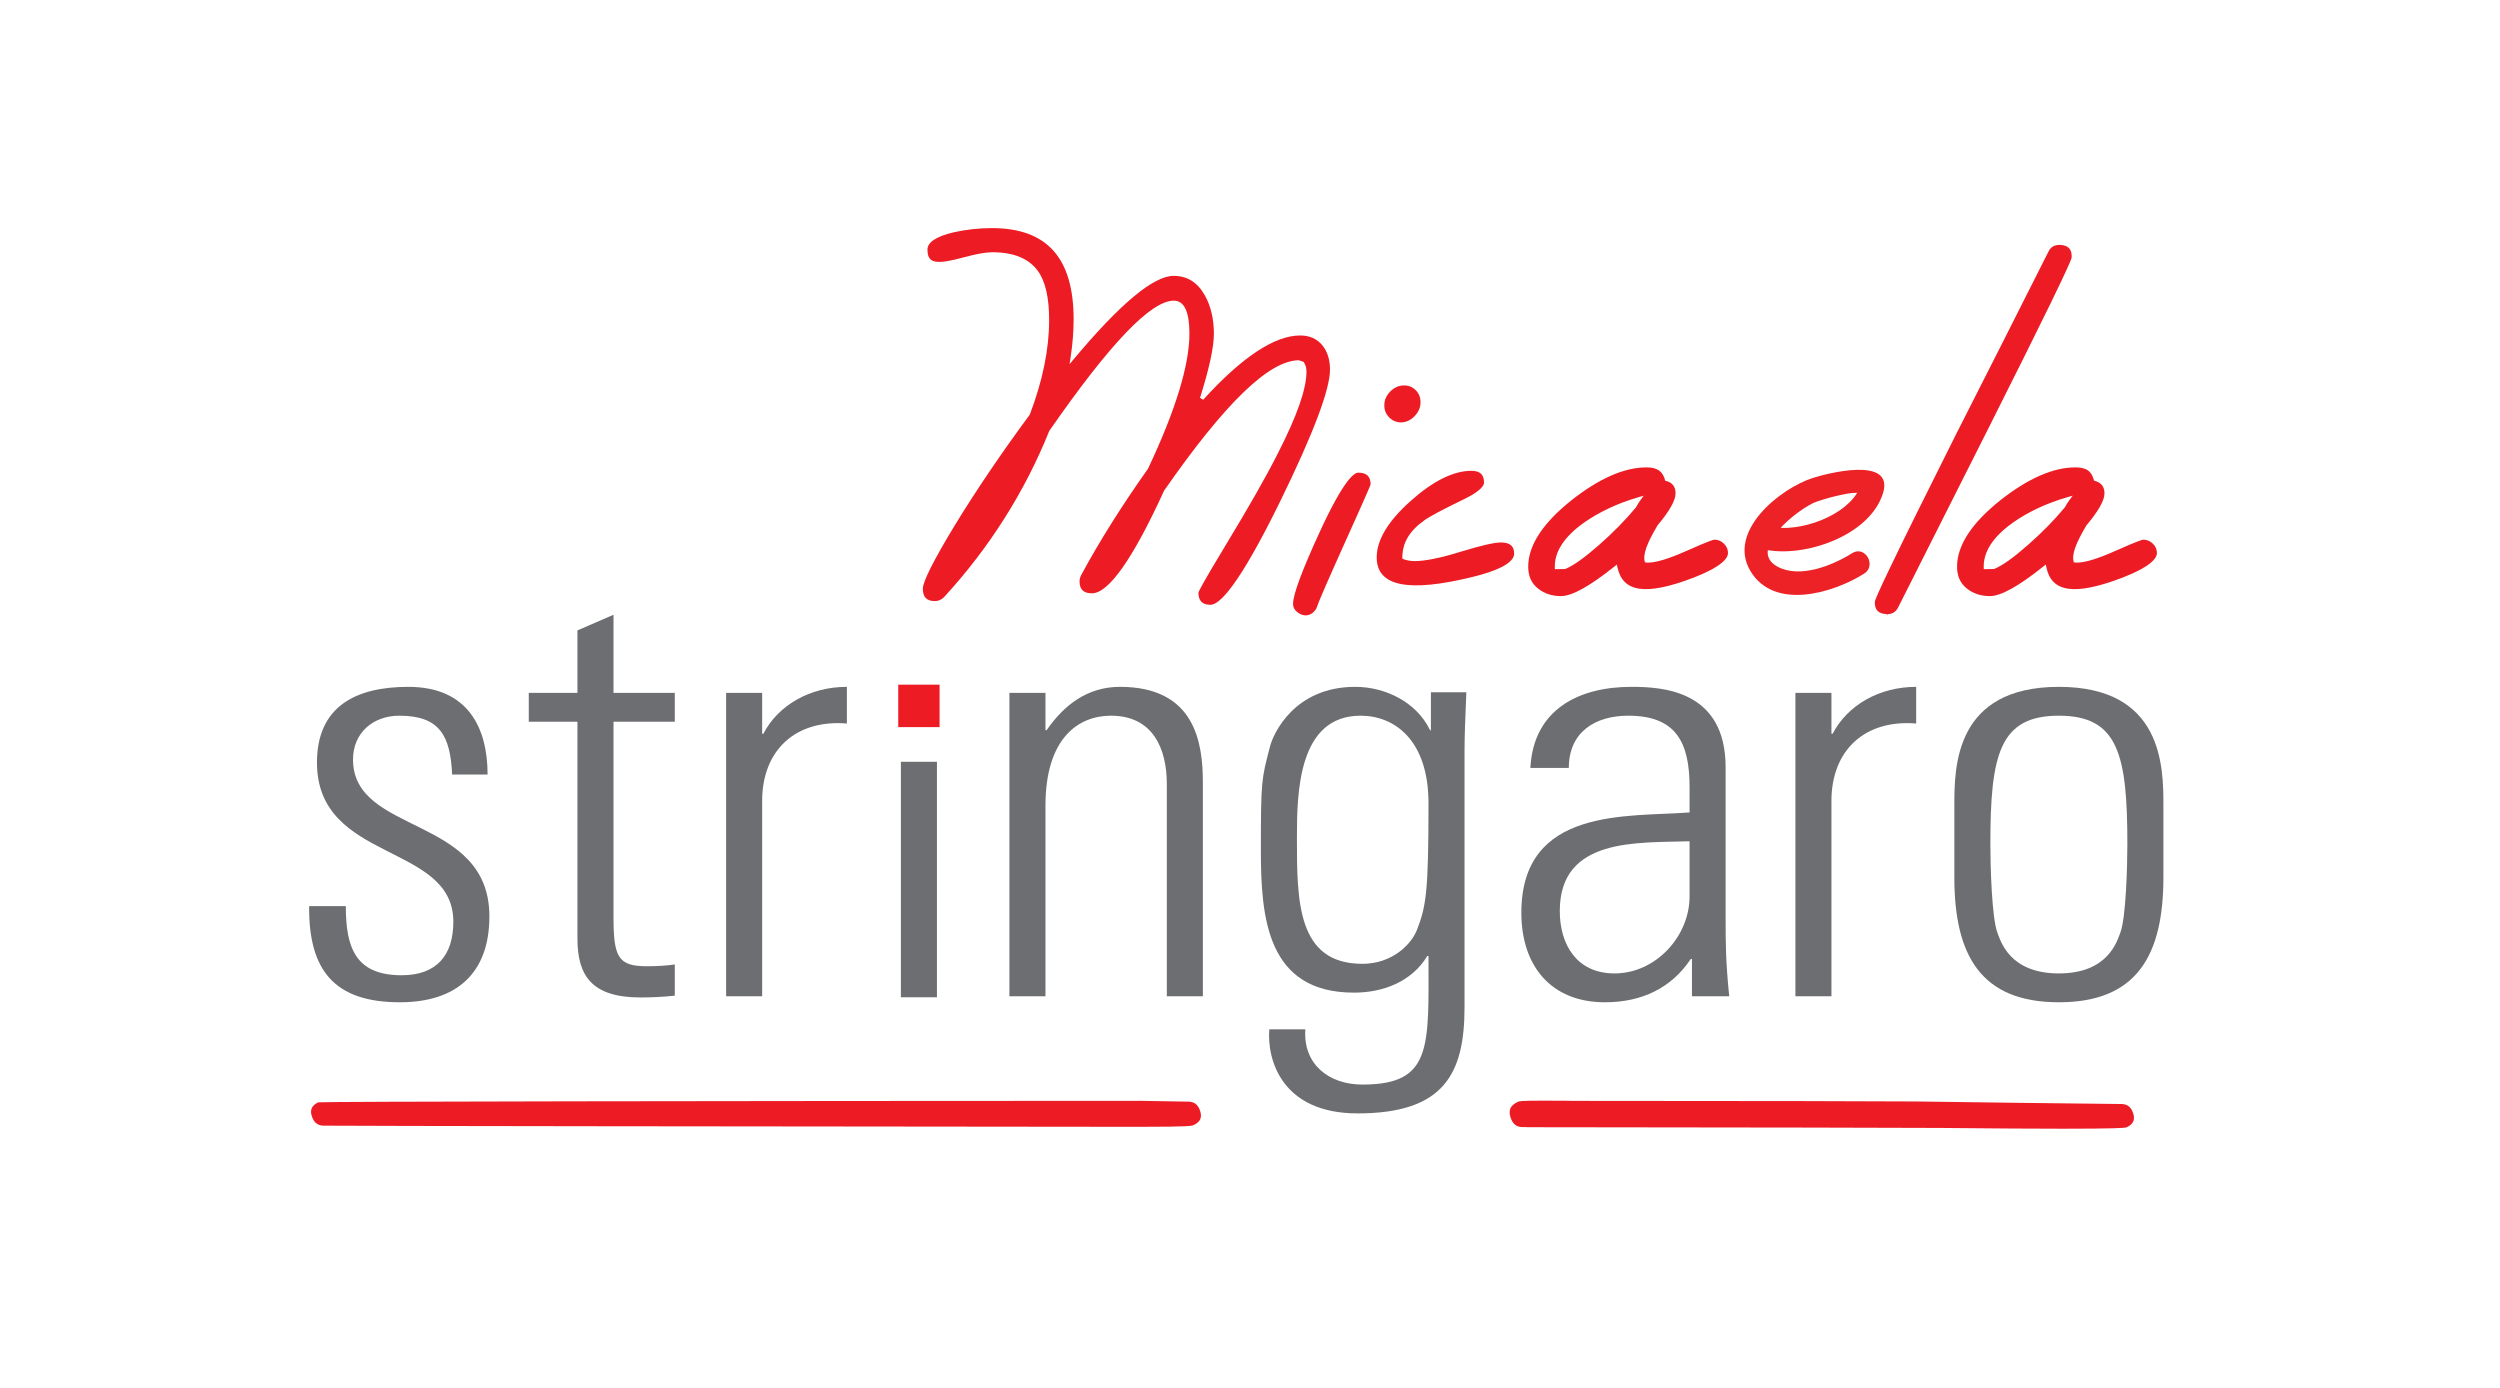
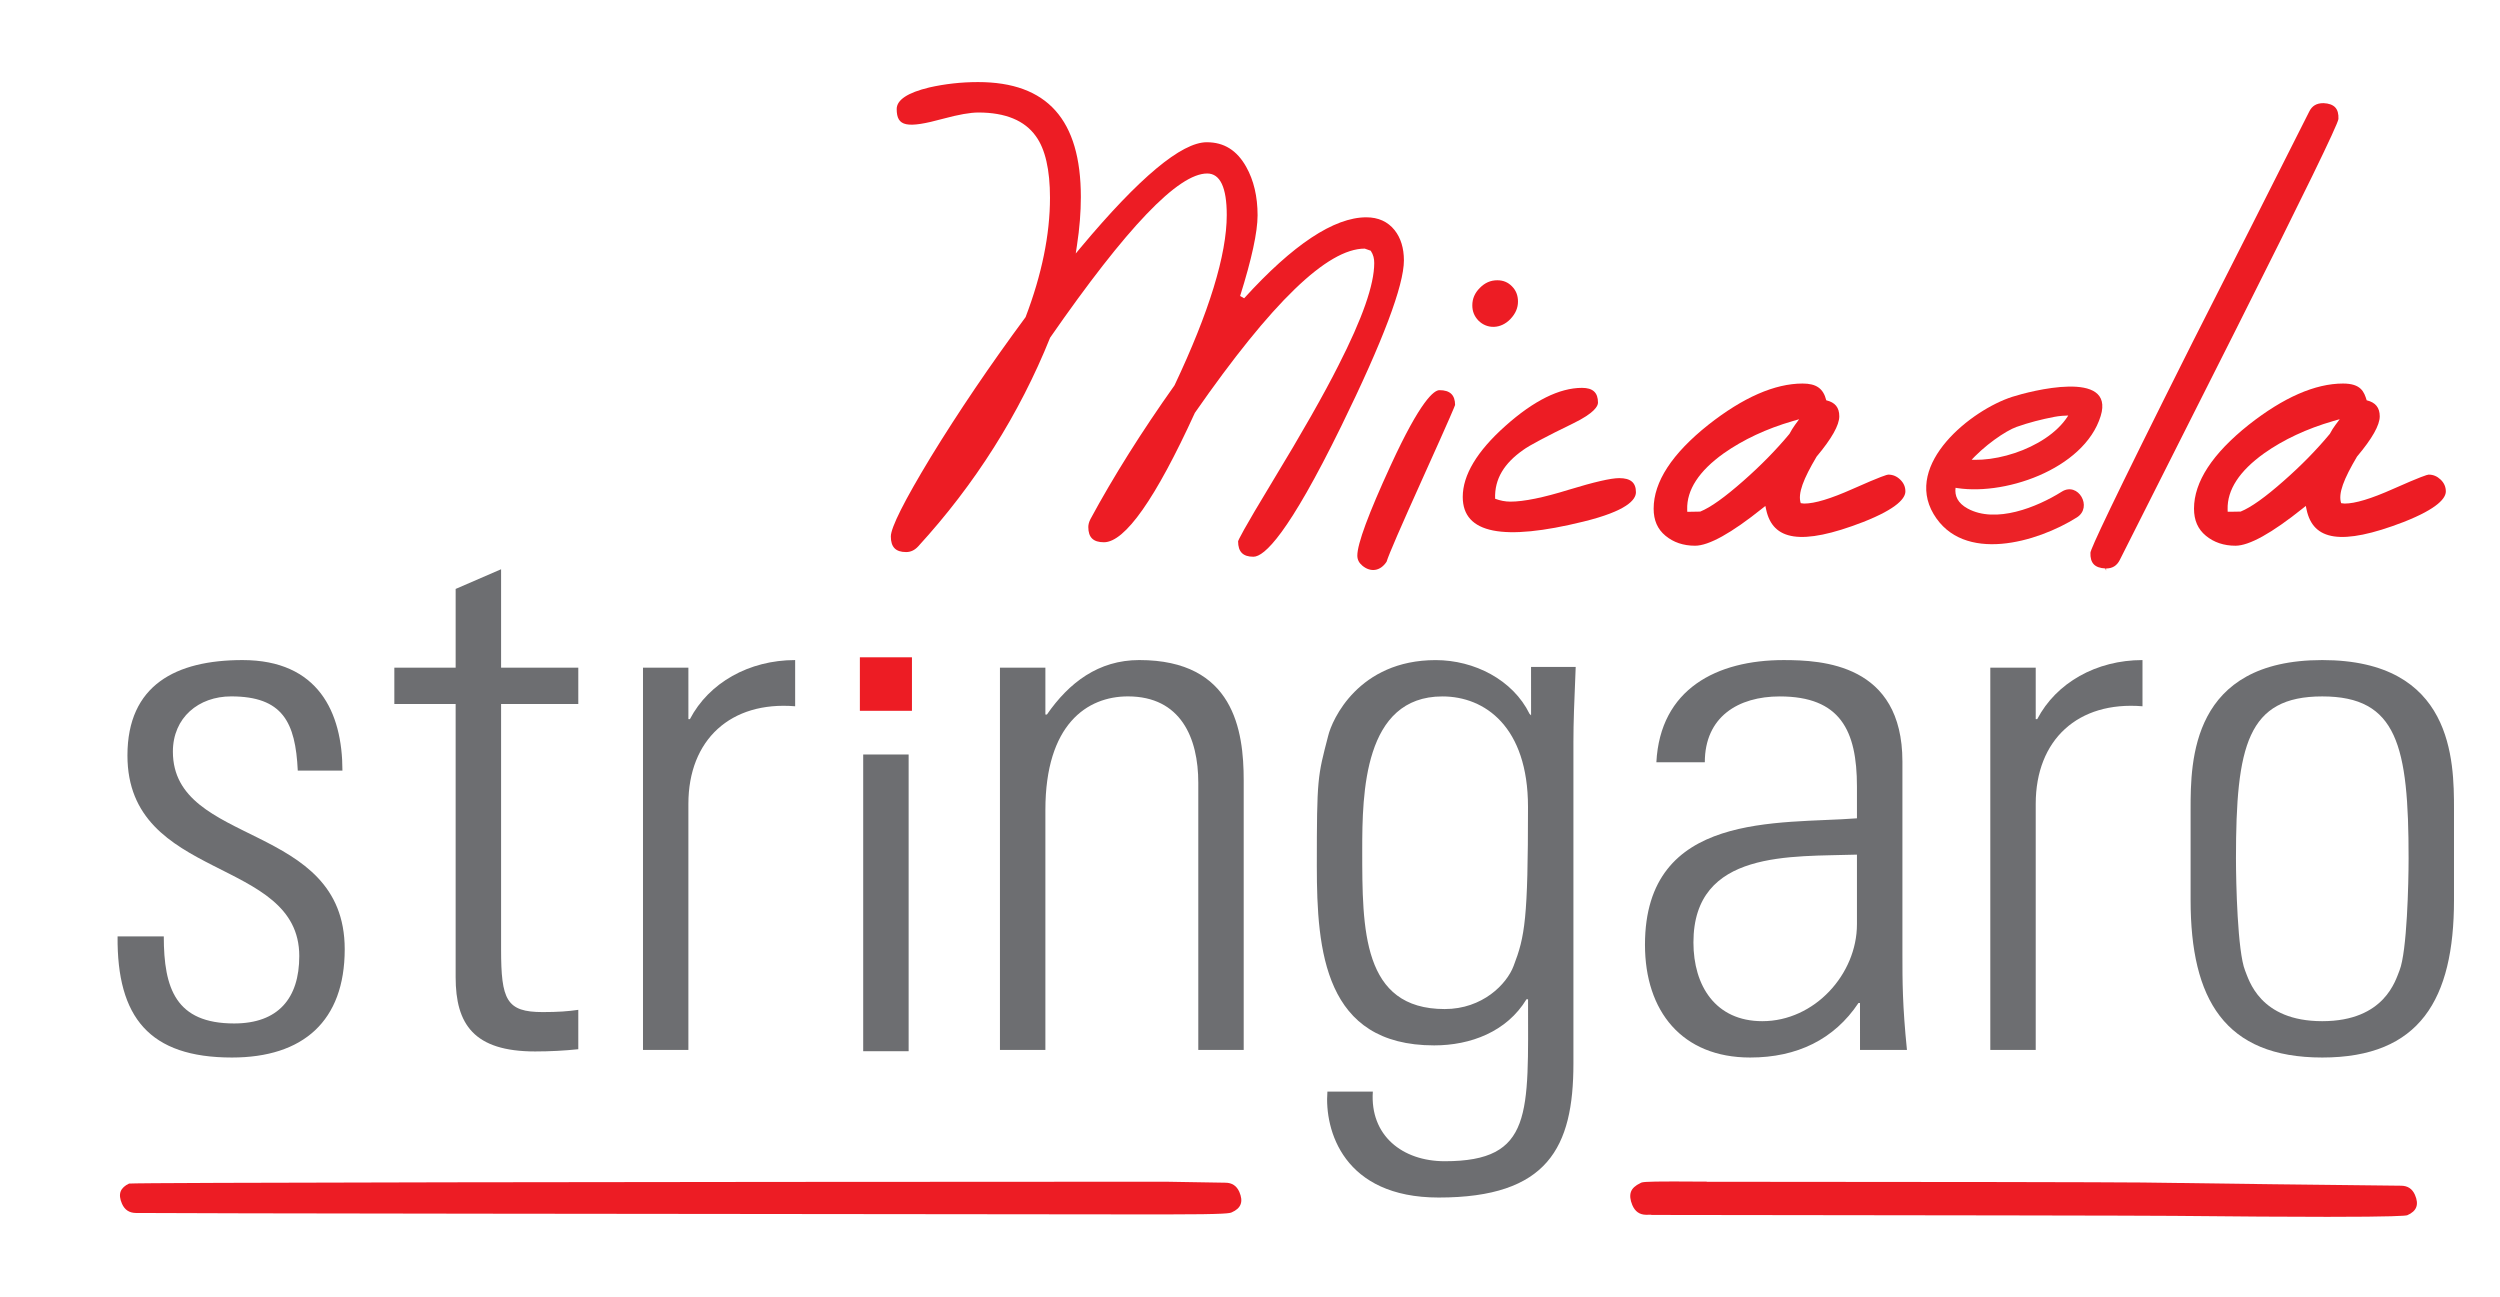
- <svg xmlns="http://www.w3.org/2000/svg" version="1.1" id="Layer_1" x="0px" y="0px" width="526.827px" height="292.485px" viewBox="0 0 526.827 292.485" enable-background="new 0 0 526.827 292.485" xml:space="preserve">
+ <svg xmlns="http://www.w3.org/2000/svg" version="1.1" id="Layer_1" x="0px" y="0px" width="214px" height="111px" viewBox="150.456 87.371 214 111" enable-background="new 150.456 87.371 214 111" xml:space="preserve">
  <g>
-     <rect x="189.288" y="144.279" fill="#ED1C24" width="8.71" height="8.948" />
-     <path fill="none" d="M397.711,129.813v-0.031c0,0-0.005,0-0.011,0L397.711,129.813z" />
-     <path fill="#ED1C24" d="M278.721,72.842c-1.139-1.427-2.73-2.148-4.734-2.148c-5.388,0-12.265,4.554-20.434,13.542l-0.67-0.386   c1.937-6.161,2.921-10.699,2.921-13.491c0-3.137-0.639-5.862-1.901-8.103c-1.556-2.776-3.714-4.121-6.599-4.121   c-4.213,0-11.28,5.893-21.006,17.519l-0.906,1.087l0.211-1.401c0.428-2.797,0.644-5.506,0.644-8.046   c0-12.935-5.625-19.224-17.194-19.224c-2.792,0-5.538,0.304-8.159,0.901c-3.611,0.87-5.445,2.081-5.445,3.605   c0,2.946,1.669,3.292,7.809,1.612c2.565-0.69,4.481-1.03,5.852-1.03c4.518,0,7.752,1.334,9.617,3.967   c1.561,2.138,2.359,5.604,2.359,10.297c0,6.155-1.375,12.867-4.08,19.955c-5.934,8.031-11.25,15.876-15.86,23.412   c-4.43,7.319-6.676,11.785-6.676,13.269c0,1.782,0.809,2.612,2.55,2.612c0.763,0,1.417-0.304,2.004-0.928   c9.519-10.39,16.947-22.145,22.083-34.924c12.842-18.503,21.424-27.461,26.271-27.461c2.169,0,3.271,2.333,3.271,6.938   c0,6.65-2.941,16.236-8.736,28.491c-5.517,7.778-10.235,15.288-14.068,22.386c-0.232,0.458-0.35,0.901-0.35,1.313   c0,1.736,0.829,2.544,2.611,2.544c3.523,0,8.644-7.283,15.211-21.645c12.873-18.503,22.155-27.466,28.414-27.466l0.999,0.355   c0.458,0.701,0.582,1.329,0.582,2.061c0,3.621-1.963,9.236-6.006,17.163c-2.447,4.853-6.13,11.328-10.931,19.234   c-5.115,8.448-5.779,9.911-5.831,10.147c0.005,1.741,0.813,2.571,2.555,2.571c1.829,0,5.856-3.786,14.686-21.82   c6.959-14.217,10.488-23.556,10.488-27.749C280.271,75.845,279.751,74.145,278.721,72.842z" />
-     <path fill="#ED1C24" d="M286.216,99.602c-0.887,0-3.122,1.633-8.154,12.589c-3.704,8.051-5.579,13.12-5.579,15.072   c0,0.67,0.273,1.221,0.84,1.689c1.345,1.128,2.973,0.969,4.049-0.654c0.381-1.236,2.303-5.671,6.187-14.284   c4.61-10.21,5.223-11.75,5.274-11.94C288.822,100.41,287.992,99.602,286.216,99.602z" />
-     <path fill="#ED1C24" d="M298.089,87.703c0.85-0.896,1.262-1.849,1.262-2.916c0-1.025-0.324-1.859-0.999-2.545   c-0.67-0.69-1.474-1.02-2.457-1.02c-1.123,0-2.076,0.417-2.926,1.282c-0.845,0.845-1.252,1.803-1.252,2.926   c0,0.989,0.335,1.818,1.02,2.529C294.194,89.428,296.486,89.382,298.089,87.703z" />
-     <path fill="#ED1C24" d="M316.277,114.313c-1.381,0-4.214,0.654-8.433,1.942c-4.239,1.319-7.525,1.988-9.756,1.988   c-0.86,0-1.721-0.165-2.561-0.484c-0.118-3.333,1.54-5.944,4.683-8.149c1.03-0.757,3.827-2.246,8.299-4.415   c3.678-1.782,4.224-2.961,4.224-3.502c0-1.689-0.85-2.478-2.674-2.478c-3.771,0-8.082,2.143-12.815,6.372   c-4.729,4.214-7.129,8.206-7.129,11.868c0,6.171,6.794,7.423,20.182,4.126c7.258-1.777,8.782-3.652,8.782-4.914   C319.079,115.06,318.188,114.313,316.277,114.313z" />
-     <path fill="#ED1C24" d="M363.286,114.565c-0.582-0.566-1.241-0.84-2.015-0.84c-0.175,0.005-1.107,0.242-5.923,2.385   c-3.709,1.654-6.372,2.457-8.139,2.457l-0.567-0.067c-0.53-1.617,0.448-4.059,2.653-7.789c2.534-3.019,3.796-5.27,3.796-6.732   c0-1.483-0.69-2.333-2.179-2.684c-0.494-1.999-1.694-2.802-3.961-2.802c-4.646,0-9.957,2.323-15.772,6.907   c-6.063,4.822-9.139,9.54-9.139,14.017c0,1.947,0.645,3.431,1.979,4.533c1.334,1.108,2.998,1.669,4.944,1.669   c2.298,0,6.084-2.102,11.261-6.253l0.5-0.396l0.134,0.623c1.112,5.11,5.769,6.104,16.216,2.065c5.841-2.297,7.067-4.054,7.067-5.12   C364.142,115.771,363.863,115.127,363.286,114.565z M345.695,105.392c-0.335,0.463-0.649,0.968-0.943,1.52   c-2.245,2.699-4.811,5.311-7.675,7.83c-3.142,2.771-5.512,4.466-7.247,5.167l-1.782,0.031h-0.387l-0.011-0.386   c-0.093-3.271,1.963-6.434,6.115-9.396c3.271-2.297,7.139-4.11,11.502-5.378l1.103-0.319L345.695,105.392z" />
-     <path fill="#ED1C24" d="M399.987,128.021l19.451-38.592c11.244-22.366,17.009-34.198,17.127-35.177   c0.041-0.85-0.139-1.504-0.53-1.932c-0.407-0.438-1.066-0.685-1.974-0.721h-0.005c-1.159,0-1.9,0.458-2.374,1.406   c-6.48,12.878-12.991,25.74-19.528,38.607c-13.954,27.816-16.983,34.476-17.065,35.161c-0.036,0.855,0.145,1.499,0.536,1.927   c0.401,0.438,1.065,0.68,1.968,0.716l0.107,0.366c0.006,0,0.006,0,0.006,0l0.005-0.361   C398.762,129.421,399.503,128.963,399.987,128.021z" />
-     <path fill="#ED1C24" d="M453.667,114.565c-0.593-0.566-1.252-0.84-2.014-0.84c-0.217,0.005-1.277,0.319-5.924,2.385   c-3.704,1.654-6.367,2.457-8.134,2.457l-0.572-0.067c-0.54-1.607,0.438-4.049,2.648-7.789c2.539-3.013,3.807-5.259,3.807-6.732   c0-1.458-0.717-2.338-2.189-2.684c-0.423-1.396-0.933-2.802-3.956-2.802c-4.651,0-9.962,2.323-15.778,6.907   c-6.067,4.827-9.143,9.54-9.143,14.017c0,1.947,0.648,3.431,1.983,4.533c1.339,1.108,3.008,1.669,4.95,1.669   c2.297,0,6.083-2.102,11.26-6.253l0.5-0.401l0.134,0.628c1.092,5.115,5.723,6.104,16.216,2.065c5.847-2.297,7.072-4.054,7.072-5.12   C454.527,115.776,454.244,115.127,453.667,114.565z M436.081,105.396c-0.345,0.464-0.664,0.963-0.947,1.509   c-2.246,2.705-4.812,5.316-7.676,7.835c-3.132,2.771-5.501,4.46-7.247,5.167l-1.782,0.031h-0.387l-0.01-0.386   c-0.088-3.276,1.968-6.434,6.114-9.396c3.255-2.297,7.124-4.105,11.507-5.378l1.129-0.324L436.081,105.396z" />
    <g>
-       <path fill="#6D6E71" d="M84.267,211.21c-13.8,0-19.245-6.712-19.121-20.254h7.727c0,8.731,2.024,14.558,11.77,14.558    c7.345,0,10.889-4.184,10.889-11.271c0-16.71-28.738-12.403-28.738-33.549c0-11.77,8.103-15.953,19.245-15.953    c12.661,0,16.71,8.736,16.71,18.482H95.28c-0.381-8.098-2.535-12.404-11.142-12.404c-5.445,0-9.746,3.544-9.746,9.241    c0,15.953,28.738,11.652,28.738,33.045C103.13,205.132,96.166,211.21,84.267,211.21z" />
-       <path fill="#6D6E71" d="M111.429,152.086v-6.078h10.256v-13.166l7.598-3.292v16.458h12.914v6.078h-12.914v41.019    c0,8.483,0.886,10.508,6.964,10.508c2.529,0,4.301-0.129,5.95-0.376v6.583c-2.282,0.247-4.811,0.376-7.217,0.376    c-10.256,0-13.295-4.559-13.295-12.409v-45.7H111.429z" />
-       <path fill="#6D6E71" d="M160.611,154.62h0.252c3.168-6.078,9.88-9.88,17.601-9.88v7.727c-10.76-0.886-17.854,5.568-17.854,16.329    v41.147h-7.593v-63.936h7.593V154.62z" />
-       <path fill="#6D6E71" d="M220.313,209.943h-7.598v-63.936h7.598v7.85h0.252c3.673-5.316,8.607-9.118,15.448-9.118    c15.824,0,17.467,11.775,17.467,20.131v45.072h-7.593v-44.691c0-7.469-2.916-14.433-11.775-14.433    c-6.835,0-13.8,4.688-13.8,18.987V209.943z" />
-       <path fill="#6D6E71" d="M301.535,145.884h7.469c-0.252,6.073-0.381,9.241-0.381,12.528v53.808    c0,14.052-4.302,22.407-22.536,22.407c-15.948,0-19.116-11.26-18.611-17.72h7.598c-0.504,7.346,4.94,11.646,12.028,11.646    c14.814,0,13.929-7.979,13.929-27.089h-0.258c-3.292,5.439-9.364,7.716-15.443,7.716c-18.358,0-19.625-15.824-19.625-30    c0-14.814,0.129-14.938,1.9-21.779c0.634-2.658,5.063-12.662,17.978-12.662c6.459,0,12.914,3.297,15.7,8.994l0.253,0.247V145.884z     M273.302,176.522c0,13.29,0,26.585,13.8,26.585c6.331,0,10.379-4.178,11.522-7.217c1.896-4.935,2.406-7.85,2.406-26.59    c0-13.418-7.217-18.482-14.31-18.482C273.554,150.819,273.302,167.024,273.302,176.522z" />
-       <path fill="#6D6E71" d="M356.549,202.093h-0.253c-4.054,6.078-10.256,9.117-18.106,9.117c-11.394,0-17.596-7.727-17.596-18.863    c0-22.407,22.536-20.13,35.45-21.145v-5.316c0-9.37-2.787-15.067-12.914-15.067c-6.964,0-12.532,3.42-12.532,11.013h-8.104    c0.634-12.28,10.128-17.092,21.27-17.092c6.454,0,19.878,0.634,19.878,16.968v32.153c0,4.564,0,8.612,0.757,16.082h-7.85V202.093z     M356.044,177.28c-10.89,0.376-27.348-0.886-27.348,14.686c0,7.217,3.673,13.166,11.523,13.166c8.73,0,15.824-7.851,15.824-16.205    V177.28z" />
-       <path fill="#6D6E71" d="M385.94,154.62h0.253c3.168-6.078,9.879-9.88,17.601-9.88v7.727c-10.761-0.886-17.854,5.568-17.854,16.329    v41.147h-7.593v-63.936h7.593V154.62z" />
-       <path fill="#6D6E71" d="M411.84,184.878v-15.196c0-8.103,0.124-24.942,22.026-24.942s22.031,16.839,22.031,24.942v15.196    c0,16.587-5.697,26.332-22.031,26.332C417.537,211.21,411.84,201.465,411.84,184.878z M446.78,196.653    c1.267-3.168,1.52-14.691,1.52-18.74c0-18.863-1.896-27.095-14.434-27.095c-12.532,0-14.434,8.231-14.434,27.095    c0,4.049,0.258,15.572,1.52,18.74c0.634,1.515,2.406,8.479,12.914,8.479S446.146,198.168,446.78,196.653z" />
+       <rect x="224.061" y="143.636" fill="#ED1C24" width="4.458" height="4.58" />
+       <path fill="none" d="M330.739,136.232v-0.015c0,0-0.003,0-0.006,0L330.739,136.232z" />
+       <path fill="#ED1C24" d="M269.836,107.073c-0.583-0.73-1.397-1.1-2.424-1.1c-2.758,0-6.277,2.331-10.458,6.931l-0.344-0.197    c0.991-3.154,1.495-5.477,1.495-6.905c0-1.604-0.327-3-0.973-4.146c-0.796-1.421-1.901-2.109-3.377-2.109    c-2.156,0-5.773,3.016-10.751,8.967l-0.464,0.557l0.107-0.717c0.22-1.431,0.33-2.818,0.33-4.118c0-6.621-2.879-9.839-8.801-9.839    c-1.429,0-2.834,0.156-4.176,0.461c-1.849,0.445-2.787,1.065-2.787,1.846c0,1.507,0.854,1.685,3.997,0.825    c1.313-0.353,2.293-0.527,2.995-0.527c2.313,0,3.967,0.683,4.922,2.03c0.799,1.094,1.208,2.868,1.208,5.27    c0,3.151-0.704,6.586-2.088,10.214c-3.038,4.111-5.758,8.126-8.118,11.983c-2.269,3.746-3.417,6.032-3.417,6.792    c0,0.912,0.414,1.337,1.305,1.337c0.392,0,0.726-0.155,1.025-0.475c4.873-5.318,8.674-11.335,11.303-17.876    c6.574-9.47,10.966-14.055,13.447-14.055c1.109,0,1.674,1.194,1.674,3.551c0,3.403-1.505,8.311-4.471,14.583    c-2.824,3.981-5.239,7.825-7.201,11.458c-0.119,0.234-0.179,0.461-0.179,0.672c0,0.889,0.424,1.302,1.336,1.302    c1.804,0,4.425-3.727,7.785-11.078c6.59-9.47,11.341-14.058,14.543-14.058l0.513,0.182c0.233,0.359,0.298,0.68,0.298,1.055    c0,1.854-1.005,4.727-3.074,8.785c-1.252,2.483-3.137,5.798-5.595,9.844c-2.618,4.324-2.958,5.073-2.984,5.194    c0.002,0.891,0.416,1.316,1.309,1.316c0.936,0,2.998-1.938,7.518-11.168c3.563-7.276,5.367-12.056,5.367-14.203    C270.629,108.61,270.364,107.74,269.836,107.073z" />
+       <path fill="#ED1C24" d="M273.672,120.769c-0.454,0-1.598,0.836-4.174,6.443c-1.896,4.121-2.855,6.715-2.855,7.715    c0,0.343,0.141,0.625,0.43,0.865c0.689,0.577,1.522,0.496,2.073-0.335c0.195-0.633,1.179-2.903,3.166-7.312    c2.36-5.226,2.674-6.014,2.7-6.111C275.006,121.183,274.581,120.769,273.672,120.769z" />
+       <path fill="#ED1C24" d="M279.749,114.679c0.435-0.459,0.646-0.947,0.646-1.493c0-0.525-0.166-0.952-0.511-1.302    c-0.344-0.354-0.755-0.522-1.258-0.522c-0.575,0-1.063,0.213-1.498,0.656c-0.433,0.432-0.642,0.923-0.642,1.498    c0,0.506,0.173,0.931,0.522,1.294C277.755,115.562,278.929,115.539,279.749,114.679z" />
+       <path fill="#ED1C24" d="M289.058,128.299c-0.706,0-2.156,0.335-4.314,0.994c-2.171,0.675-3.854,1.018-4.994,1.018    c-0.44,0-0.88-0.084-1.312-0.248c-0.061-1.706,0.788-3.042,2.397-4.171c0.525-0.388,1.959-1.149,4.247-2.26    c1.883-0.912,2.162-1.516,2.162-1.792c0-0.864-0.436-1.268-1.369-1.268c-1.931,0-4.136,1.097-6.56,3.261    c-2.421,2.157-3.648,4.2-3.648,6.075c0,3.158,3.479,3.799,10.33,2.112c3.715-0.91,4.495-1.87,4.495-2.515    C290.492,128.681,290.036,128.299,289.058,128.299z" />
+       <path fill="#ED1C24" d="M313.117,128.428c-0.298-0.29-0.635-0.43-1.03-0.43c-0.09,0.003-0.566,0.124-3.031,1.221    c-1.898,0.847-3.262,1.258-4.165,1.258l-0.291-0.034c-0.271-0.828,0.229-2.078,1.358-3.987c1.297-1.545,1.941-2.697,1.941-3.446    c0-0.759-0.354-1.194-1.115-1.374c-0.253-1.023-0.866-1.434-2.026-1.434c-2.378,0-5.097,1.189-8.072,3.535    c-3.104,2.468-4.678,4.883-4.678,7.174c0,0.997,0.33,1.756,1.013,2.32c0.684,0.567,1.534,0.854,2.531,0.854    c1.176,0,3.113-1.076,5.763-3.201l0.257-0.203L301.64,131c0.569,2.616,2.953,3.125,8.3,1.057c2.989-1.176,3.617-2.076,3.617-2.621    C313.557,129.045,313.413,128.716,313.117,128.428z M304.115,123.733c-0.172,0.237-0.331,0.495-0.481,0.778    c-1.149,1.381-2.463,2.718-3.929,4.008c-1.608,1.418-2.821,2.286-3.709,2.645l-0.912,0.016h-0.198l-0.006-0.197    c-0.048-1.674,1.005-3.293,3.13-4.809c1.674-1.176,3.654-2.104,5.888-2.753l0.563-0.163L304.115,123.733z" />
+       <path fill="#ED1C24" d="M331.904,135.315l9.956-19.752c5.755-11.448,8.705-17.504,8.766-18.005    c0.021-0.435-0.069-0.77-0.271-0.989c-0.208-0.224-0.545-0.35-1.01-0.369h-0.003c-0.594,0-0.974,0.234-1.215,0.72    c-3.316,6.591-6.649,13.175-9.995,19.76c-7.144,14.237-8.692,17.646-8.734,17.997c-0.019,0.438,0.074,0.767,0.274,0.986    c0.205,0.224,0.545,0.348,1.008,0.367l0.054,0.188c0.003,0,0.003,0,0.003,0l0.003-0.185    C331.277,136.032,331.656,135.798,331.904,135.315z" />
+       <path fill="#ED1C24" d="M359.378,128.428c-0.304-0.29-0.642-0.43-1.03-0.43c-0.111,0.003-0.653,0.164-3.032,1.221    c-1.896,0.847-3.259,1.258-4.163,1.258l-0.293-0.034c-0.275-0.823,0.226-2.072,1.355-3.987c1.3-1.542,1.947-2.691,1.947-3.446    c0-0.746-0.365-1.196-1.119-1.374c-0.218-0.715-0.479-1.434-2.024-1.434c-2.381,0-5.1,1.189-8.076,3.535    c-3.104,2.471-4.68,4.883-4.68,7.174c0,0.997,0.332,1.756,1.016,2.32c0.686,0.567,1.539,0.854,2.533,0.854    c1.176,0,3.113-1.076,5.764-3.201l0.257-0.206L347.9,131c0.56,2.618,2.93,3.125,8.3,1.057c2.993-1.176,3.619-2.076,3.619-2.621    C359.819,129.048,359.674,128.716,359.378,128.428z M350.377,123.735c-0.177,0.237-0.341,0.493-0.484,0.772    c-1.149,1.384-2.463,2.721-3.929,4.01c-1.604,1.418-2.815,2.283-3.709,2.645l-0.912,0.016h-0.198l-0.005-0.197    c-0.045-1.677,1.007-3.293,3.129-4.809c1.666-1.176,3.646-2.101,5.89-2.753l0.578-0.166L350.377,123.735z" />
+       <g>
+         <path fill="#6D6E71" d="M170.308,177.895c-7.063,0-9.85-3.436-9.787-10.367h3.955c0,4.47,1.036,7.451,6.024,7.451     c3.76,0,5.574-2.142,5.574-5.769c0-8.553-14.709-6.349-14.709-17.172c0-6.024,4.146-8.165,9.85-8.165     c6.479,0,8.553,4.471,8.553,9.459h-3.823c-0.194-4.145-1.297-6.35-5.702-6.35c-2.787,0-4.988,1.814-4.988,4.73     c0,8.165,14.709,5.964,14.709,16.913C179.963,174.783,176.399,177.895,170.308,177.895z" />
+         <path fill="#6D6E71" d="M184.211,147.633v-3.111h5.249v-6.738l3.889-1.685v8.423h6.609v3.111h-6.609v20.994     c0,4.342,0.454,5.378,3.564,5.378c1.294,0,2.2-0.065,3.045-0.192v3.371c-1.167,0.125-2.462,0.191-3.694,0.191     c-5.249,0-6.805-2.334-6.805-6.352v-23.392L184.211,147.633L184.211,147.633z" />
+         <path fill="#6D6E71" d="M209.383,148.93h0.129c1.622-3.111,5.058-5.057,9.009-5.057v3.955c-5.507-0.453-9.139,2.851-9.139,8.357     v21.061h-3.886v-32.725h3.886L209.383,148.93L209.383,148.93z" />
+         <path fill="#6D6E71" d="M239.941,177.245h-3.889v-32.724h3.889v4.017h0.129c1.881-2.72,4.406-4.666,7.907-4.666     c8.1,0,8.94,6.026,8.94,10.304v23.069h-3.887v-22.874c0-3.823-1.492-7.389-6.026-7.389c-3.498,0-7.063,2.399-7.063,9.719V177.245     L239.941,177.245z" />
+         <path fill="#6D6E71" d="M281.513,144.458h3.823c-0.129,3.108-0.195,4.729-0.195,6.412v27.541c0,7.19-2.202,11.469-11.534,11.469     c-8.163,0-9.785-5.764-9.525-9.069h3.889c-0.258,3.76,2.528,5.961,6.156,5.961c7.583,0,7.13-4.084,7.13-13.865h-0.133     c-1.686,2.783-4.792,3.949-7.903,3.949c-9.396,0-10.045-8.1-10.045-15.354c0-7.582,0.066-7.646,0.973-11.147     c0.324-1.359,2.591-6.479,9.201-6.479c3.307,0,6.61,1.688,8.036,4.603l0.13,0.127L281.513,144.458L281.513,144.458z      M267.063,160.141c0,6.801,0,13.605,7.063,13.605c3.241,0,5.313-2.139,5.896-3.693c0.972-2.525,1.231-4.018,1.231-13.609     c0-6.867-3.693-9.459-7.324-9.459C267.192,146.984,267.063,155.279,267.063,160.141z" />
+         <path fill="#6D6E71" d="M309.671,173.229h-0.131c-2.074,3.11-5.249,4.666-9.268,4.666c-5.831,0-9.006-3.955-9.006-9.654     c0-11.469,11.535-10.305,18.145-10.822v-2.723c0-4.795-1.427-7.711-6.608-7.711c-3.564,0-6.415,1.75-6.415,5.638h-4.147     c0.324-6.286,5.185-8.749,10.888-8.749c3.304,0,10.174,0.324,10.174,8.686v16.455c0,2.336,0,4.408,0.388,8.231h-4.018     L309.671,173.229L309.671,173.229z M309.411,160.527c-5.573,0.192-13.997-0.452-13.997,7.518c0,3.694,1.88,6.739,5.897,6.739     c4.468,0,8.1-4.019,8.1-8.295V160.527L309.411,160.527z" />
+         <path fill="#6D6E71" d="M324.714,148.93h0.129c1.622-3.111,5.057-5.057,9.01-5.057v3.955c-5.509-0.453-9.139,2.851-9.139,8.357     v21.061h-3.888v-32.725h3.888V148.93z" />
+         <path fill="#6D6E71" d="M337.971,164.416v-7.777c0-4.146,0.063-12.766,11.271-12.766c11.211,0,11.276,8.619,11.276,12.766v7.777     c0,8.49-2.916,13.479-11.276,13.479C340.886,177.895,337.971,172.906,337.971,164.416z M355.854,170.443     c0.648-1.621,0.778-7.52,0.778-9.592c0-9.654-0.972-13.867-7.39-13.867c-6.413,0-7.387,4.213-7.387,13.867     c0,2.072,0.132,7.971,0.777,9.592c0.325,0.775,1.23,4.341,6.608,4.341C354.621,174.783,355.53,171.219,355.854,170.443z" />
+       </g>
+       <g>
+         <path fill="#ED1C24" d="M357.174,189.646c-0.231-0.519-0.619-0.773-1.185-0.778c-7.379-0.074-14.754-0.173-22.142-0.274     c-3.385-0.031-17.006-0.056-37.279-0.063v-0.012c-1.187-0.009-2.131-0.014-2.863-0.014c-2.583,0-2.68,0.055-2.823,0.133     c-0.451,0.217-0.71,0.459-0.817,0.754c-0.107,0.303-0.071,0.684,0.116,1.133c0.234,0.55,0.619,0.824,1.181,0.832     c0.155,0.002,0.293-0.006,0.443-0.006v0.019c23.826,0.026,42.313,0.054,44.688,0.079c5.542,0.056,9.938,0.084,13.19,0.084     c5.598,0,6.684-0.088,6.834-0.137C357.329,191.042,357.537,190.484,357.174,189.646z" />
+         <path fill="#ED1C24" d="M255.356,188.611l-5.146-0.086c-45.698,0.013-87.933,0.072-88.705,0.16     c-0.354,0.162-0.611,0.393-0.719,0.67c-0.108,0.285-0.072,0.644,0.115,1.064c0.234,0.518,0.619,0.775,1.182,0.782     c3.683,0.042,46.148,0.082,87.215,0.124c0.303,0,0.609,0,0.912,0c5.465,0,5.491-0.111,5.674-0.172     c0.812-0.355,1.02-0.916,0.657-1.76C256.308,188.875,255.921,188.617,255.356,188.611z" />
+       </g>
+       <g>
+         <path fill="#6D6E71" d="M224.346,177.355v-25.399h3.889v25.399H224.346z" />
+       </g>
    </g>
    <g>
-       <path fill="#ED1C24" d="M449.36,234.169c-0.453-1.01-1.21-1.51-2.313-1.52c-14.418-0.145-28.825-0.335-43.259-0.536    c-6.614-0.062-33.225-0.108-72.836-0.123v-0.021c-2.318-0.016-4.162-0.025-5.595-0.025c-5.048,0-5.233,0.104-5.517,0.258    c-0.881,0.422-1.386,0.896-1.597,1.473c-0.211,0.593-0.14,1.334,0.227,2.215c0.458,1.072,1.21,1.607,2.308,1.623    c0.304,0.005,0.571-0.01,0.865-0.01v0.035c46.551,0.052,82.67,0.104,87.312,0.154c10.827,0.108,19.414,0.165,25.771,0.165    c10.936,0,13.058-0.17,13.352-0.268C449.665,236.898,450.071,235.807,449.36,234.169z" />
-       <path fill="#ED1C24" d="M250.431,232.149l-10.055-0.17c-89.284,0.025-171.799,0.144-173.309,0.314    c-0.69,0.319-1.195,0.767-1.406,1.308c-0.211,0.557-0.139,1.258,0.227,2.082c0.458,1.009,1.21,1.514,2.308,1.529    c7.196,0.082,90.165,0.16,170.398,0.242c0.592,0,1.19,0,1.782,0c10.678,0,10.729-0.217,11.085-0.335    c1.587-0.695,1.993-1.792,1.283-3.44C252.29,232.664,251.533,232.16,250.431,232.149z" />
-     </g>
-     <g>
-       <path fill="#6D6E71" d="M189.844,210.156v-49.625h7.598v49.625H189.844z" />
-     </g>
-   </g>
-   <g>
-     <g>
-       <path fill="#EC2227" d="M390.293,116.576c-4.143,2.608-11.043,5.394-15.748,2.819c-6.611-3.615,4.632-12.391,8.188-13.647    c2.059-0.728,4.183-1.271,6.325-1.679c0.847-0.161,1.693-0.221,2.554-0.24c1.924-0.042-0.263,0.232,0.256-0.885    c-2.717,5.849-12.679,9.274-18.516,8.074c-3.147-0.647-4.487,4.172-1.33,4.82c8.262,1.7,22.025-2.936,24.785-11.916    c2.424-7.891-11.834-4.146-14.754-3.215c-6.903,2.204-18.173,11.225-13.193,19.611c4.954,8.349,17.329,4.748,23.956,0.572    C395.536,119.18,393.031,114.852,390.293,116.576L390.293,116.576z" />
+       <g>
+         <path fill="#EC2227" d="M326.943,129.458c-2.121,1.334-5.652,2.76-8.061,1.442c-3.385-1.85,2.37-6.342,4.189-6.985     c1.054-0.373,2.143-0.651,3.237-0.86c0.434-0.082,0.867-0.113,1.308-0.122c0.984-0.021-0.135,0.118,0.131-0.454     c-1.391,2.994-6.488,4.747-9.478,4.133c-1.61-0.331-2.297,2.135-0.681,2.467c4.229,0.87,11.272-1.503,12.687-6.099     c1.24-4.039-6.058-2.123-7.552-1.646c-3.533,1.128-9.302,5.745-6.753,10.037c2.535,4.274,8.869,2.43,12.262,0.293     C329.625,130.79,328.343,128.575,326.943,129.458L326.943,129.458z" />
+       </g>
    </g>
  </g>
</svg>
